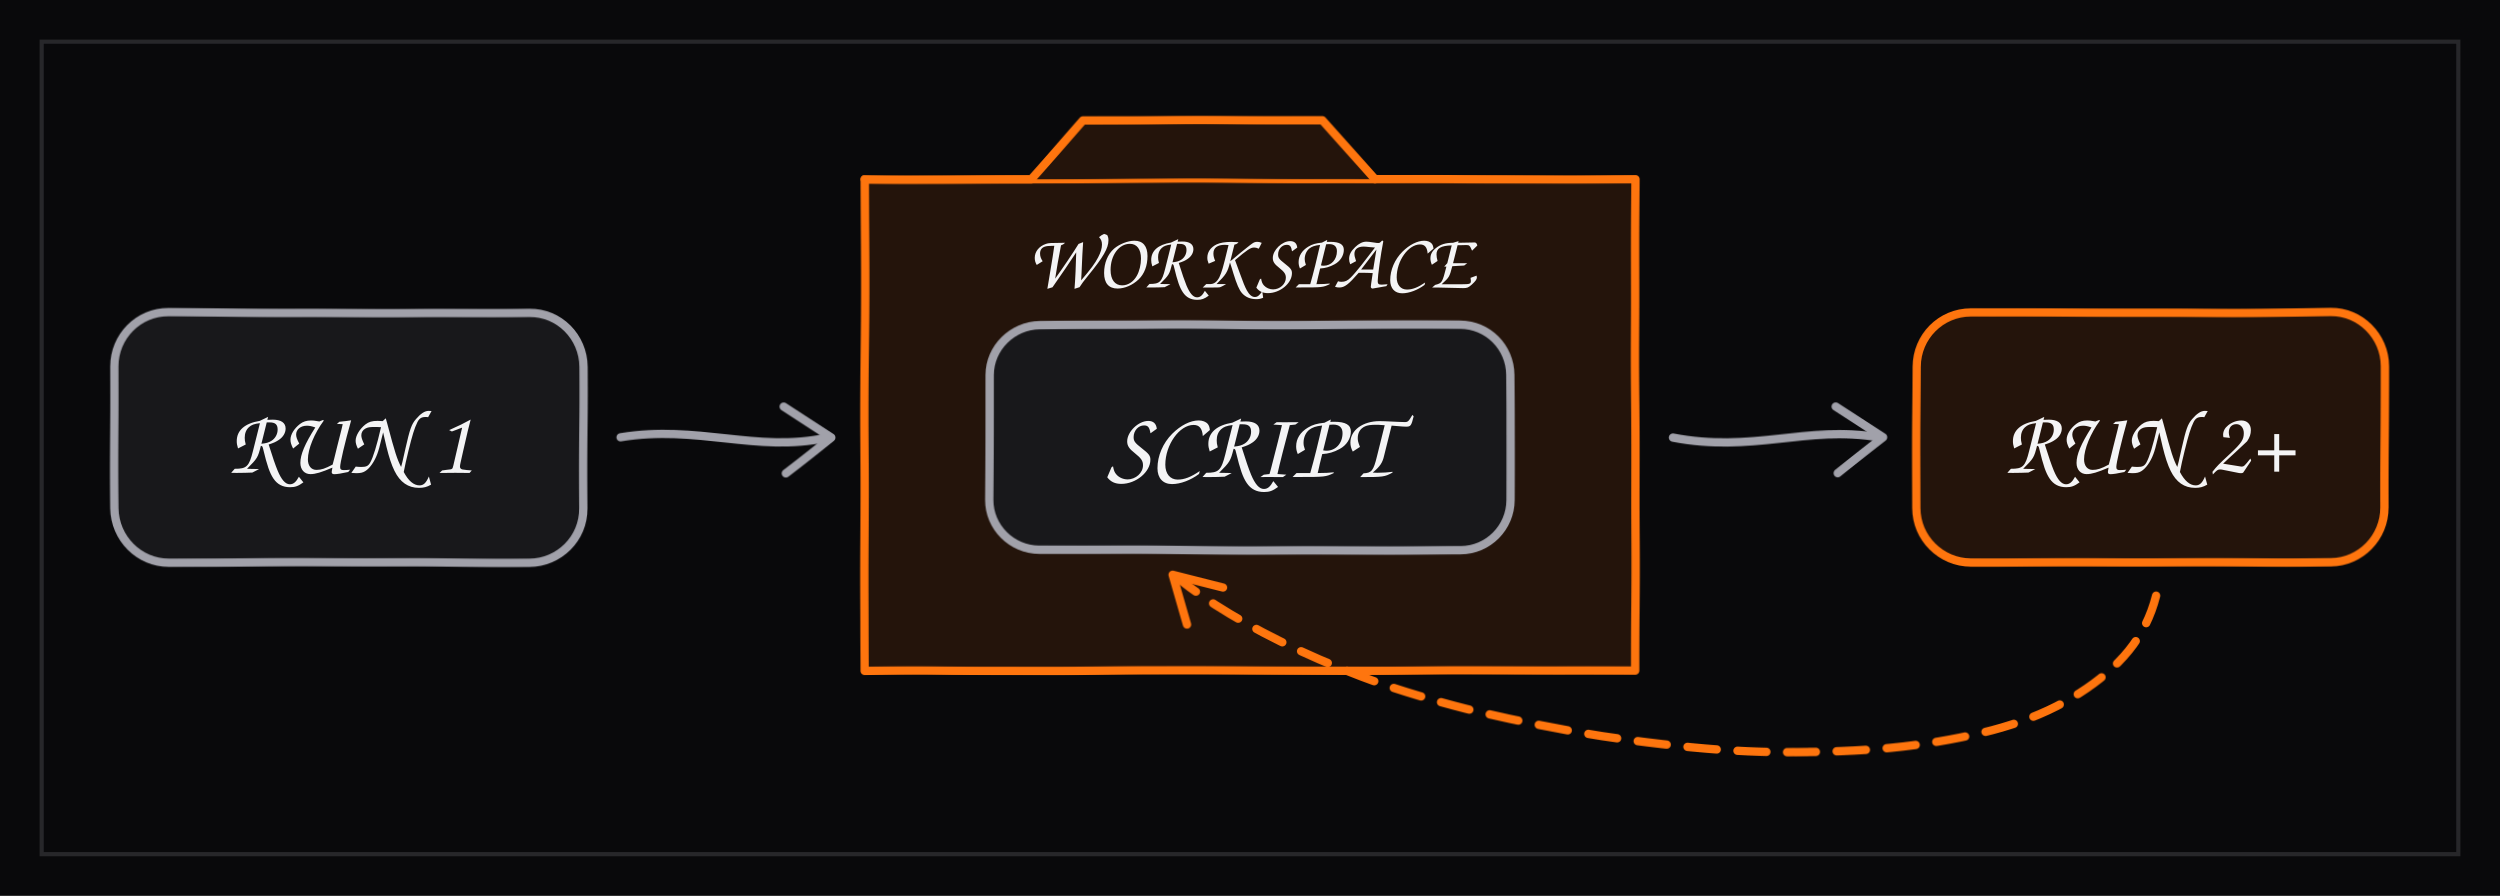
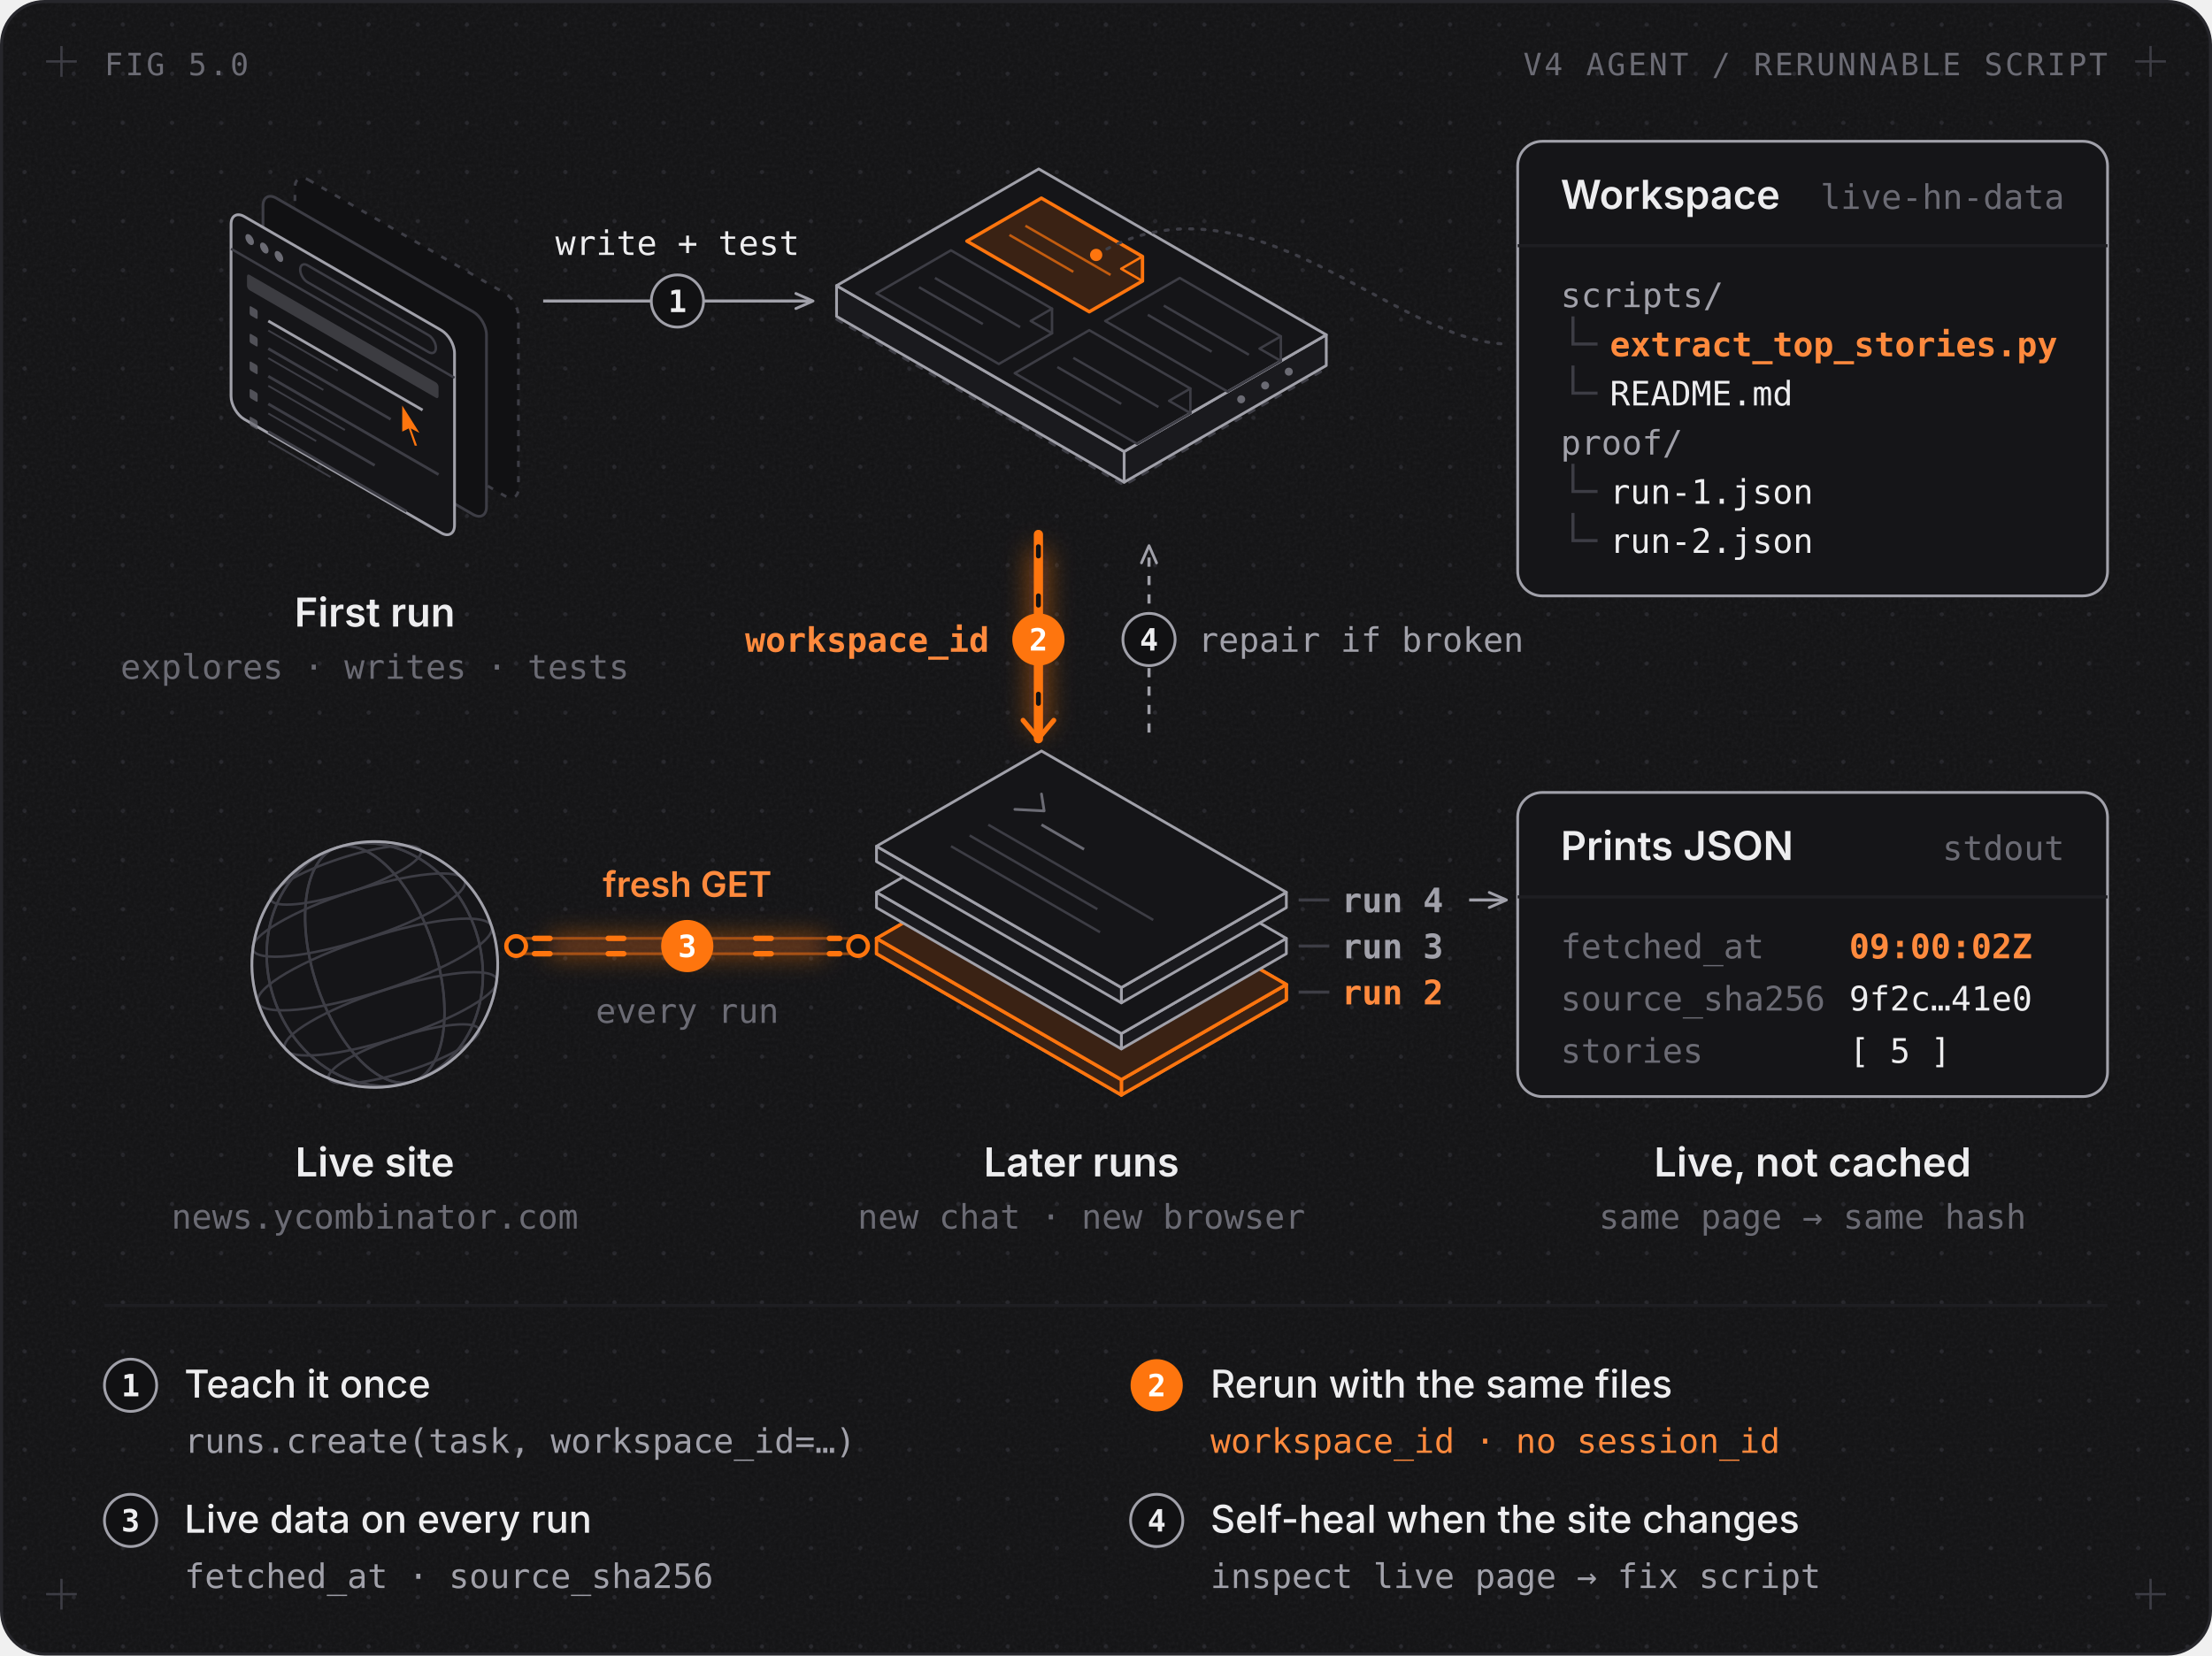
- <svg xmlns="http://www.w3.org/2000/svg" width="1200" height="430" viewBox="0 0 1200 430" role="img" aria-labelledby="title desc">
+ <svg xmlns="http://www.w3.org/2000/svg" viewBox="0 0 720 539" width="720" height="539" role="img" aria-labelledby="t d" fill="none">
+   <style>.s{font-family:Geist, Inter, -apple-system, BlinkMacSystemFont, 'Segoe UI', Helvetica, Arial, sans-serif}.m{font-family:'Geist Mono', ui-monospace, SFMono-Regular, Menlo, monospace}text{font-kerning:normal}@keyframes fr{to{stroke-dashoffset:-24}}@keyframes fl{to{stroke-dashoffset:24}}@keyframes fd{to{stroke-dashoffset:-16}}@keyframes cur{0%,100%{transform:translate(0,0)}35%,50%{transform:translate(-30px,9px)}75%{transform:translate(-14px,18px)}}@media (prefers-reduced-motion:no-preference){.pkr{animation:fr 1s linear infinite}.pkl{animation:fl 1.5s linear infinite}.pkd{animation:fd 1.2s linear infinite}.cur{animation:cur 6s ease-in-out infinite}}@keyframes spin{0%{transform:scaleX(0)}16.7%{transform:scaleX(.5)}33.3%{transform:scaleX(.866)}50%{transform:scaleX(1)}66.7%{transform:scaleX(.866)}83.3%{transform:scaleX(.5)}100%{transform:scaleX(0)}}.ma{display:none}@media (prefers-reduced-motion:no-preference){.ms{display:none}.ma{display:inline}.mer{transform-origin:122px 314px;animation:spin 18s linear infinite}}@keyframes pl0{0%,31.8%{fill-opacity:1;stroke-opacity:1}33.3%,100%{fill-opacity:0;stroke-opacity:0}}@keyframes v0{0%,31.8%{fill-opacity:1}33.3%,100%{fill-opacity:0}}@keyframes rl0{0%,0.0%{fill:#A1A1AA}1.5%,31.8%{fill:#FF8A3D}33.3%,100%{fill:#A1A1AA}}@media (prefers-reduced-motion:no-preference){.pl0{animation:pl0 7.5s linear infinite}.v0{animation:v0 7.5s linear infinite}.rl0{animation:rl0 7.5s linear infinite}}@keyframes pl1{0%,33.3%{fill-opacity:0;stroke-opacity:0}34.8%,65.2%{fill-opacity:1;stroke-opacity:1}66.7%,100%{fill-opacity:0;stroke-opacity:0}}@keyframes v1{0%,33.3%{fill-opacity:0}34.8%,65.2%{fill-opacity:1}66.7%,100%{fill-opacity:0}}@keyframes rl1{0%,33.3%{fill:#A1A1AA}34.8%,65.2%{fill:#FF8A3D}66.7%,100%{fill:#A1A1AA}}@media (prefers-reduced-motion:no-preference){.pl1{animation:pl1 7.5s linear infinite}.v1{animation:v1 7.5s linear infinite}.rl1{animation:rl1 7.5s linear infinite}}@keyframes pl2{0%,66.7%{fill-opacity:0;stroke-opacity:0}68.2%,98.5%{fill-opacity:1;stroke-opacity:1}100%{fill-opacity:0;stroke-opacity:0}}@keyframes v2{0%,66.7%{fill-opacity:0}68.2%,98.5%{fill-opacity:1}100%{fill-opacity:0}}@keyframes rl2{0%,66.7%{fill:#A1A1AA}68.2%,98.5%{fill:#FF8A3D}100.0%,100%{fill:#A1A1AA}}@media (prefers-reduced-motion:no-preference){.pl2{animation:pl2 7.5s linear infinite}.v2{animation:v2 7.5s linear infinite}.rl2{animation:rl2 7.5s linear infinite}}.rl0{fill:#FF8A3D}</style>
  <defs>
-     <filter id="rough">
-       <feTurbulence type="fractalNoise" baseFrequency=".01" numOctaves="2" seed="23" result="noise" />
-       <feDisplacementMap in="SourceGraphic" in2="noise" scale="1.4" />
+     <pattern id="dots" width="16" height="16" patternUnits="userSpaceOnUse">
+       <circle cx="8" cy="8" r="0.7" fill="#232328" />
+     </pattern>
+     <filter id="grain" x="0" y="0" width="100%" height="100%">
+       <feTurbulence type="fractalNoise" baseFrequency="0.9" numOctaves="2" seed="7" stitchTiles="stitch" />
+       <feColorMatrix values="0 0 0 0 0.5  0 0 0 0 0.5  0 0 0 0 0.5  0 0 0 0.07 0" />
+     </filter>
+     <clipPath id="card">
+       <rect x="0.5" y="0.5" width="719" height="538" rx="14" />
+     </clipPath>
+     <marker id="ah" viewBox="0 0 10 10" refX="8.5" refY="5" markerWidth="7" markerHeight="7" orient="auto-start-reverse">
+       <path d="M1 1.5 L9 5 L1 8.5" stroke="#A1A1AA" stroke-width="1.3" fill="none" stroke-linejoin="round" stroke-linecap="round" />
+     </marker>
+     <marker id="ao" viewBox="0 0 10 10" refX="8.5" refY="5" markerWidth="7" markerHeight="7" orient="auto-start-reverse">
+       <path d="M1 1.5 L9 5 L1 8.5" stroke="#FE750E" stroke-width="1.3" fill="none" stroke-linejoin="round" stroke-linecap="round" />
+     </marker>
+     <filter id="glow" filterUnits="userSpaceOnUse" x="0" y="0" width="720" height="539">
+       <feGaussianBlur stdDeviation="4" />
    </filter>
  </defs>
-   <rect width="1200" height="430" fill="#09090B" />
-   <rect x="20" y="20" width="1160" height="390" fill="none" stroke="#27272A" stroke-width="2" />
-   <g fill="none" stroke-linecap="round" stroke-linejoin="round" filter="url(#rough)">
-     <rect x="55" y="150" width="225" height="120" rx="26" fill="#18181B" stroke="#A1A1AA" stroke-width="4" />
-     <path d="M298 210 C335 204 362 217 397 210" stroke="#A1A1AA" stroke-width="4" />
-     <path d="M376 195 L399 210 L377 227" stroke="#A1A1AA" stroke-width="4" />
-     <path d="M415 86 L785 86 L785 322 L415 322 Z" fill="#24140B" stroke="#FE750E" stroke-width="4" />
-     <path d="M415 86 L495 86 L520 58 L635 58 L660 86" fill="#24140B" stroke="#FE750E" stroke-width="4" />
-     <rect x="475" y="156" width="250" height="108" rx="24" fill="#18181B" stroke="#A1A1AA" stroke-width="4" />
-     <path d="M803 210 C840 217 867 204 902 210" stroke="#A1A1AA" stroke-width="4" />
-     <path d="M881 195 L904 210 L882 227" stroke="#A1A1AA" stroke-width="4" />
-     <rect x="920" y="150" width="225" height="120" rx="26" fill="#24140B" stroke="#FE750E" stroke-width="4" />
-     <path d="M1035 286 C1015 364 870 379 710 342 C646 327 592 299 566 278" stroke="#FE750E" stroke-width="4" stroke-dasharray="14 10" />
-     <path d="M587 282 L563 276 L570 300" stroke="#FE750E" stroke-width="4" />
-   </g>
-   <g font-family="Virgil, Comic Sans MS, cursive" text-anchor="middle">
-     <text x="168" y="227" font-size="44" fill="#F4F4F5">RUN 1</text>
-     <text x="600" y="138" font-size="38" fill="#F4F4F5">WORKSPACE</text>
-     <text x="600" y="229" font-size="46" fill="#F4F4F5">SCRIPT</text>
-     <text x="1032" y="227" font-size="44" fill="#F4F4F5">RUN 2+</text>
-   </g>
+   <rect x="0.5" y="0.5" width="719" height="538" rx="14" fill="#111113" />
+   <g clip-path="url(#card)">
+     <rect width="720" height="539" fill="url(#dots)" />
+     <rect width="720" height="539" filter="url(#grain)" />
+   </g>
+   <rect x="0.5" y="0.5" width="719" height="538" rx="14" fill="none" stroke="#26262B" />
+   <path d="M15 20h10M20 15v10" stroke="#3D3D45" stroke-width="0.75" />
+   <path d="M695 20h10M700 15v10" stroke="#3D3D45" stroke-width="0.75" />
+   <path d="M15 519h10M20 514v10" stroke="#3D3D45" stroke-width="0.75" />
+   <path d="M695 519h10M700 514v10" stroke="#3D3D45" stroke-width="0.75" />
+   <text x="34.0" y="24.5" font-size="10" fill="#6B6B74" letter-spacing="0.08em" class="m">FIG 5.0</text>
+   <text x="686.0" y="24.5" font-size="10" fill="#6B6B74" text-anchor="end" letter-spacing="0.08em" class="m">V4 AGENT / RERUNNABLE SCRIPT</text>
+   <g transform="matrix(0.866,0.5,0,1,96.0,122.0)">
+     <rect x="0" y="-66" width="84" height="66" rx="5" fill="#111113" stroke="#3D3D45" stroke-width="0.9" stroke-dasharray="2 3" vector-effect="non-scaling-stroke" />
+   </g>
+   <g transform="matrix(0.866,0.5,0,1,85.6,128.0)">
+     <rect x="0" y="-66" width="84" height="66" rx="5" fill="#111113" stroke="#3D3D45" stroke-width="0.9" vector-effect="non-scaling-stroke" />
+   </g>
+   <g transform="matrix(0.866,0.5,0,1,75.2,134.0)">
+     <rect x="0" y="-66" width="84" height="66" rx="5" fill="#151518" stroke="#A1A1AA" stroke-width="0.9" vector-effect="non-scaling-stroke" />
+     <line x1="0" y1="-53" x2="84" y2="-53" stroke="#3D3D45" stroke-width="0.8" vector-effect="non-scaling-stroke" />
+     <circle cx="7.0" cy="-59.5" r="1.6" fill="#6B6B74" />
+     <circle cx="12.5" cy="-59.5" r="1.6" fill="#6B6B74" />
+     <circle cx="18.0" cy="-59.5" r="1.6" fill="#6B6B74" />
+     <rect x="26" y="-62" width="51" height="5.5" rx="2.75" stroke="#3D3D45" stroke-width="0.8" vector-effect="non-scaling-stroke" />
+     <rect x="6" y="-48" width="72" height="5" rx="1" fill="#6B6B74" fill-opacity=".45" />
+     <rect x="7" y="-38" width="3" height="3" rx=".5" fill="#6B6B74" fill-opacity=".7" />
+     <line x1="14" y1="-36.5" x2="72" y2="-36.5" stroke="#A1A1AA" stroke-width="0.9" vector-effect="non-scaling-stroke" />
+     <line x1="14" y1="-33.4" x2="40.1" y2="-33.4" stroke="#3D3D45" stroke-width="0.6" vector-effect="non-scaling-stroke" />
+     <rect x="7" y="-29" width="3" height="3" rx=".5" fill="#6B6B74" fill-opacity=".7" />
+     <line x1="14" y1="-27.5" x2="60" y2="-27.5" stroke="#3D3D45" stroke-width="0.9" vector-effect="non-scaling-stroke" />
+     <line x1="14" y1="-24.4" x2="34.7" y2="-24.4" stroke="#3D3D45" stroke-width="0.6" vector-effect="non-scaling-stroke" />
+     <rect x="7" y="-20" width="3" height="3" rx=".5" fill="#6B6B74" fill-opacity=".7" />
+     <line x1="14" y1="-18.5" x2="78" y2="-18.5" stroke="#3D3D45" stroke-width="0.9" vector-effect="non-scaling-stroke" />
+     <line x1="14" y1="-15.4" x2="42.8" y2="-15.4" stroke="#3D3D45" stroke-width="0.6" vector-effect="non-scaling-stroke" />
+     <rect x="7" y="-11" width="3" height="3" rx=".5" fill="#6B6B74" fill-opacity=".7" />
+     <line x1="14" y1="-9.5" x2="54" y2="-9.5" stroke="#3D3D45" stroke-width="0.9" vector-effect="non-scaling-stroke" />
+     <line x1="14" y1="-6.4" x2="32.0" y2="-6.4" stroke="#3D3D45" stroke-width="0.6" vector-effect="non-scaling-stroke" />
+     <rect x="7" y="-2" width="3" height="3" rx=".5" fill="#6B6B74" fill-opacity=".7" />
+     <line x1="14" y1="-0.5" x2="66" y2="-0.5" stroke="#3D3D45" stroke-width="0.9" vector-effect="non-scaling-stroke" />
+     <line x1="14" y1="2.6" x2="37.4" y2="2.6" stroke="#3D3D45" stroke-width="0.6" vector-effect="non-scaling-stroke" />
+     <path class="cur" d="M64 -35 l0 10 l2.6 -2.4 l2.2 4.4 l1.6 -0.8 l-2.2 -4.2 l3.6 -0.2z" fill="#FE750E" stroke="#151518" stroke-width="0.6" vector-effect="non-scaling-stroke" />
+   </g>
+   <polyline points="272.3,104.0 365.9,158.0 431.7,120.0" stroke="#3D3D45" stroke-width="0.8" stroke-dasharray="2 3" stroke-linejoin="round" stroke-linecap="round" />
+   <polygon points="431.7,109.0 365.9,147.0 365.9,157.0 431.7,119.0" fill="#1A1A1E" stroke="#A1A1AA" stroke-width="0.9" stroke-linejoin="round" stroke-linecap="round" />
+   <polygon points="272.3,93.0 365.9,147.0 365.9,157.0 272.3,103.0" fill="#1A1A1E" stroke="#A1A1AA" stroke-width="0.9" stroke-linejoin="round" stroke-linecap="round" />
+   <polygon points="338.1,55.0 431.7,109.0 365.9,147.0 272.3,93.0" fill="#151518" stroke="#A1A1AA" stroke-width="0.9" stroke-linejoin="round" stroke-linecap="round" />
+   <g transform="matrix(0.866,0.5,-0.866,0.5,338.1,55.0)">
+     <path d="M10 9 h38 l8 8 v20 h-46 z" stroke="#FE750E" stroke-width="1.1" fill="#3A2214" vector-effect="non-scaling-stroke" stroke-linejoin="round" stroke-linecap="round" />
+     <path d="M48 9 v8 h8" stroke="#FE750E" stroke-width=".8" vector-effect="non-scaling-stroke" stroke-linejoin="round" stroke-linecap="round" />
+     <line x1="16" y1="21" x2="48" y2="21" stroke="#FE750E" stroke-opacity="0.7" stroke-width=".8" vector-effect="non-scaling-stroke" />
+     <line x1="16" y1="27" x2="40" y2="27" stroke="#FE750E" stroke-opacity="0.7" stroke-width=".8" vector-effect="non-scaling-stroke" />
+     <path d="M62 9 h38 l8 8 v20 h-46 z" stroke="#3D3D45" stroke-width="0.8" vector-effect="non-scaling-stroke" stroke-linejoin="round" stroke-linecap="round" />
+     <path d="M100 9 v8 h8" stroke="#3D3D45" stroke-width=".8" vector-effect="non-scaling-stroke" stroke-linejoin="round" stroke-linecap="round" />
+     <line x1="68" y1="21" x2="100" y2="21" stroke="#3D3D45" stroke-opacity="1" stroke-width=".8" vector-effect="non-scaling-stroke" />
+     <line x1="68" y1="27" x2="92" y2="27" stroke="#3D3D45" stroke-opacity="1" stroke-width=".8" vector-effect="non-scaling-stroke" />
+     <path d="M10 43 h38 l8 8 v20 h-46 z" stroke="#3D3D45" stroke-width="0.8" vector-effect="non-scaling-stroke" stroke-linejoin="round" stroke-linecap="round" />
+     <path d="M48 43 v8 h8" stroke="#3D3D45" stroke-width=".8" vector-effect="non-scaling-stroke" stroke-linejoin="round" stroke-linecap="round" />
+     <line x1="16" y1="55" x2="48" y2="55" stroke="#3D3D45" stroke-opacity="1" stroke-width=".8" vector-effect="non-scaling-stroke" />
+     <line x1="16" y1="61" x2="40" y2="61" stroke="#3D3D45" stroke-opacity="1" stroke-width=".8" vector-effect="non-scaling-stroke" />
+     <path d="M62 43 h38 l8 8 v20 h-46 z" stroke="#3D3D45" stroke-width="0.8" vector-effect="non-scaling-stroke" stroke-linejoin="round" stroke-linecap="round" />
+     <path d="M100 43 v8 h8" stroke="#3D3D45" stroke-width=".8" vector-effect="non-scaling-stroke" stroke-linejoin="round" stroke-linecap="round" />
+     <line x1="68" y1="55" x2="100" y2="55" stroke="#3D3D45" stroke-opacity="1" stroke-width=".8" vector-effect="non-scaling-stroke" />
+     <line x1="68" y1="61" x2="92" y2="61" stroke="#3D3D45" stroke-opacity="1" stroke-width=".8" vector-effect="non-scaling-stroke" />
+   </g>
+   <circle cx="419.5" cy="121.0" r="1.3" fill="#6B6B74" />
+   <circle cx="411.8" cy="125.5" r="1.3" fill="#6B6B74" />
+   <circle cx="404.0" cy="130.0" r="1.3" fill="#6B6B74" />
+   <rect x="494" y="46" width="192" height="148" rx="8" fill="#151518" stroke="#A1A1AA" stroke-width="0.9" />
+   <text x="508.0" y="68.0" font-size="13" fill="#EDEDEF" font-weight="600" class="s">Workspace</text>
+   <text x="672.0" y="68.0" font-size="11" fill="#6B6B74" text-anchor="end" class="m">live-hn-data</text>
+   <line x1="494" y1="80" x2="686" y2="80" stroke="#1E1E22" stroke-width="1" />
+   <text x="508.0" y="100.0" font-size="11" fill="#A1A1AA" class="m">scripts/</text>
+   <text x="524.0" y="116.0" font-size="11" fill="#FF8A3D" font-weight="600" class="m">extract_top_stories.py</text>
+   <path d="M512 103 V112h8" stroke="#3D3D45" stroke-width="1" />
+   <text x="524.0" y="132.0" font-size="11" fill="#EDEDEF" class="m">README.md</text>
+   <path d="M512 119 V128h8" stroke="#3D3D45" stroke-width="1" />
+   <text x="508.0" y="148.0" font-size="11" fill="#A1A1AA" class="m">proof/</text>
+   <text x="524.0" y="164.0" font-size="11" fill="#EDEDEF" class="m">run-1.json</text>
+   <path d="M512 151 V160h8" stroke="#3D3D45" stroke-width="1" />
+   <text x="524.0" y="180.0" font-size="11" fill="#EDEDEF" class="m">run-2.json</text>
+   <path d="M512 167 V176h8" stroke="#3D3D45" stroke-width="1" />
+   <path d="M356.8 83.0 C406.8 53.0 454 112.0 491 112.0" stroke="#3D3D45" stroke-width="1" stroke-dasharray="1 3" stroke-linecap="round" />
+   <circle cx="356.8" cy="83.0" r="2" fill="#FE750E" />
+   <path d="M176.8 98.0 H264.3" stroke="#A1A1AA" stroke-width="1" marker-end="url(#ah)" />
+   <circle cx="220.5" cy="98.0" r="8.5" fill="#111113" stroke="#A1A1AA" stroke-width="0.9" />
+   <text x="220.5" y="101.6" font-size="10" fill="#EDEDEF" font-weight="600" text-anchor="middle" letter-spacing="0" class="m">1</text>
+   <text x="220.5" y="83.0" font-size="11" fill="#EDEDEF" text-anchor="middle" class="m">write + test</text>
+   <polygon points="418.7,320.5 365.0,351.5 365.0,356.5 418.7,325.5" fill="#1A1A1E" stroke="#A1A1AA" stroke-width="0.9" stroke-linejoin="round" stroke-linecap="round" />
+   <polygon points="285.3,305.5 365.0,351.5 365.0,356.5 285.3,310.5" fill="#1A1A1E" stroke="#A1A1AA" stroke-width="0.9" stroke-linejoin="round" stroke-linecap="round" />
+   <polygon points="339.0,274.5 418.7,320.5 365.0,351.5 285.3,305.5" fill="#151518" stroke="#A1A1AA" stroke-width="0.9" stroke-linejoin="round" stroke-linecap="round" />
+   <g class="pl0" fill="#3A2214" stroke="#FE750E" stroke-width="1.1" stroke-linejoin="round" stroke-linecap="round" fill-opacity="1" stroke-opacity="1">
+     <polygon points="418.7,320.5 365.0,351.5 365.0,356.5 418.7,325.5" />
+     <polygon points="285.3,305.5 365.0,351.5 365.0,356.5 285.3,310.5" />
+     <polygon points="339.0,274.5 418.7,320.5 365.0,351.5 285.3,305.5" />
+   </g>
+   <g transform="matrix(0.866,0.5,-0.866,0.5,339.0,274.5)">
+     <path d="M14 14 l6 5 l-6 5" stroke="#6B6B74" stroke-width=".9" vector-effect="non-scaling-stroke" stroke-linejoin="round" stroke-linecap="round" />
+     <line x1="24" y1="24" x2="40" y2="24" stroke="#6B6B74" stroke-width=".9" vector-effect="non-scaling-stroke" />
+     <line x1="14" y1="34" x2="76" y2="34" stroke="#3D3D45" stroke-width=".8" vector-effect="non-scaling-stroke" />
+     <line x1="14" y1="41" x2="62" y2="41" stroke="#3D3D45" stroke-width=".8" vector-effect="non-scaling-stroke" />
+     <line x1="14" y1="48" x2="70" y2="48" stroke="#3D3D45" stroke-width=".8" vector-effect="non-scaling-stroke" />
+   </g>
+   <polygon points="418.7,305.5 365.0,336.5 365.0,341.5 418.7,310.5" fill="#1A1A1E" stroke="#A1A1AA" stroke-width="0.9" stroke-linejoin="round" stroke-linecap="round" />
+   <polygon points="285.3,290.5 365.0,336.5 365.0,341.5 285.3,295.5" fill="#1A1A1E" stroke="#A1A1AA" stroke-width="0.9" stroke-linejoin="round" stroke-linecap="round" />
+   <polygon points="339.0,259.5 418.7,305.5 365.0,336.5 285.3,290.5" fill="#151518" stroke="#A1A1AA" stroke-width="0.9" stroke-linejoin="round" stroke-linecap="round" />
+   <g class="pl1" fill="#3A2214" stroke="#FE750E" stroke-width="1.1" stroke-linejoin="round" stroke-linecap="round" fill-opacity="0" stroke-opacity="0">
+     <polygon points="418.7,305.5 365.0,336.5 365.0,341.5 418.7,310.5" />
+     <polygon points="285.3,290.5 365.0,336.5 365.0,341.5 285.3,295.5" />
+     <polygon points="339.0,259.5 418.7,305.5 365.0,336.5 285.3,290.5" />
+   </g>
+   <g transform="matrix(0.866,0.5,-0.866,0.5,339.0,259.5)">
+     <path d="M14 14 l6 5 l-6 5" stroke="#6B6B74" stroke-width=".9" vector-effect="non-scaling-stroke" stroke-linejoin="round" stroke-linecap="round" />
+     <line x1="24" y1="24" x2="40" y2="24" stroke="#6B6B74" stroke-width=".9" vector-effect="non-scaling-stroke" />
+     <line x1="14" y1="34" x2="76" y2="34" stroke="#3D3D45" stroke-width=".8" vector-effect="non-scaling-stroke" />
+     <line x1="14" y1="41" x2="62" y2="41" stroke="#3D3D45" stroke-width=".8" vector-effect="non-scaling-stroke" />
+     <line x1="14" y1="48" x2="70" y2="48" stroke="#3D3D45" stroke-width=".8" vector-effect="non-scaling-stroke" />
+   </g>
+   <polygon points="418.7,290.5 365.0,321.5 365.0,326.5 418.7,295.5" fill="#1A1A1E" stroke="#A1A1AA" stroke-width="0.9" stroke-linejoin="round" stroke-linecap="round" />
+   <polygon points="285.3,275.5 365.0,321.5 365.0,326.5 285.3,280.5" fill="#1A1A1E" stroke="#A1A1AA" stroke-width="0.9" stroke-linejoin="round" stroke-linecap="round" />
+   <polygon points="339.0,244.5 418.7,290.5 365.0,321.5 285.3,275.5" fill="#151518" stroke="#A1A1AA" stroke-width="0.9" stroke-linejoin="round" stroke-linecap="round" />
+   <g class="pl2" fill="#3A2214" stroke="#FE750E" stroke-width="1.1" stroke-linejoin="round" stroke-linecap="round" fill-opacity="0" stroke-opacity="0">
+     <polygon points="418.7,290.5 365.0,321.5 365.0,326.5 418.7,295.5" />
+     <polygon points="285.3,275.5 365.0,321.5 365.0,326.5 285.3,280.5" />
+     <polygon points="339.0,244.5 418.7,290.5 365.0,321.5 285.3,275.5" />
+   </g>
+   <g transform="matrix(0.866,0.5,-0.866,0.5,339.0,244.5)">
+     <path d="M14 14 l6 5 l-6 5" stroke="#6B6B74" stroke-width=".9" vector-effect="non-scaling-stroke" stroke-linejoin="round" stroke-linecap="round" />
+     <line x1="24" y1="24" x2="40" y2="24" stroke="#6B6B74" stroke-width=".9" vector-effect="non-scaling-stroke" />
+     <line x1="14" y1="34" x2="76" y2="34" stroke="#3D3D45" stroke-width=".8" vector-effect="non-scaling-stroke" />
+     <line x1="14" y1="41" x2="62" y2="41" stroke="#3D3D45" stroke-width=".8" vector-effect="non-scaling-stroke" />
+     <line x1="14" y1="48" x2="70" y2="48" stroke="#3D3D45" stroke-width=".8" vector-effect="non-scaling-stroke" />
+   </g>
+   <path d="M422.7 323.0 h10" stroke="#3D3D45" stroke-width="1" />
+   <text x="436.7" y="327.0" font-size="11" fill="#A1A1AA" font-weight="600" class="m rl0">run 2</text>
+   <path d="M422.7 308.0 h10" stroke="#3D3D45" stroke-width="1" />
+   <text x="436.7" y="312.0" font-size="11" fill="#A1A1AA" font-weight="600" class="m rl1">run 3</text>
+   <path d="M422.7 293.0 h10" stroke="#3D3D45" stroke-width="1" />
+   <text x="436.7" y="297.0" font-size="11" fill="#A1A1AA" font-weight="600" class="m rl2">run 4</text>
+   <rect x="335" y="178.0" width="6" height="60.5" rx="3" fill="#FE750E" fill-opacity="0.5" filter="url(#glow)" />
+   <path d="M338 174.0 V240.5" stroke="#FE750E" stroke-width="3" stroke-linecap="round" />
+   <path d="M333 234.5 l5 6 l5 -6" stroke="#FE750E" stroke-width="1.6" stroke-linejoin="round" stroke-linecap="round" />
+   <path class="pkd" d="M338 178.0 V232.5" stroke="#111113" stroke-width="1.6" stroke-dasharray="3 13" stroke-linecap="round" />
+   <circle cx="338.0" cy="208.2" r="8.5" fill="#FE750E" />
+   <text x="338.0" y="211.8" font-size="10" fill="#FFFFFF" font-weight="600" text-anchor="middle" letter-spacing="0" class="m">2</text>
+   <text x="322.0" y="212.2" font-size="11" fill="#FF8A3D" font-weight="600" text-anchor="end" class="m">workspace_id</text>
+   <path d="M374 238.5 V178.0" stroke="#A1A1AA" stroke-width="1" stroke-dasharray="3 3" marker-end="url(#ah)" />
+   <circle cx="374.0" cy="208.2" r="8.5" fill="#111113" stroke="#A1A1AA" stroke-width="0.9" />
+   <text x="374.0" y="211.8" font-size="10" fill="#EDEDEF" font-weight="600" text-anchor="middle" letter-spacing="0" class="m">4</text>
+   <text x="390.0" y="212.2" font-size="11" fill="#A1A1AA" class="m">repair if broken</text>
+   <g transform="rotate(-18 122 314)">
+     <circle cx="122" cy="314" r="40" fill="#151518" />
+     <ellipse cx="122" cy="344.6" rx="25.7" ry="5.7" stroke="#3D3D45" stroke-width="0.8" />
+     <ellipse cx="122" cy="330.9" rx="36.3" ry="8.0" stroke="#3D3D45" stroke-width="0.8" />
+     <ellipse cx="122" cy="314.0" rx="40.0" ry="8.8" stroke="#3D3D45" stroke-width="0.8" />
+     <ellipse cx="122" cy="297.1" rx="36.3" ry="8.0" stroke="#3D3D45" stroke-width="0.8" />
+     <ellipse cx="122" cy="283.4" rx="25.7" ry="5.7" stroke="#3D3D45" stroke-width="0.8" />
+     <g class="ms">
+       <ellipse cx="122" cy="314" rx="40" ry="40" transform="matrix(0.000,0,0,1,122.00,0)" stroke="#3D3D45" stroke-width="0.8" vector-effect="non-scaling-stroke" />
+       <ellipse cx="122" cy="314" rx="40" ry="40" transform="matrix(0.500,0,0,1,61.00,0)" stroke="#3D3D45" stroke-width="0.8" vector-effect="non-scaling-stroke" />
+       <ellipse cx="122" cy="314" rx="40" ry="40" transform="matrix(0.866,0,0,1,16.34,0)" stroke="#3D3D45" stroke-width="0.8" vector-effect="non-scaling-stroke" />
+       <ellipse cx="122" cy="314" rx="40" ry="40" transform="matrix(1.000,0,0,1,0.00,0)" stroke="#3D3D45" stroke-width="0.8" vector-effect="non-scaling-stroke" />
+       <ellipse cx="122" cy="314" rx="40" ry="40" transform="matrix(0.866,0,0,1,16.34,0)" stroke="#3D3D45" stroke-width="0.8" vector-effect="non-scaling-stroke" />
+       <ellipse cx="122" cy="314" rx="40" ry="40" transform="matrix(0.500,0,0,1,61.00,0)" stroke="#3D3D45" stroke-width="0.8" vector-effect="non-scaling-stroke" />
+     </g>
+     <g class="ma">
+       <g class="mer" style="animation-delay:0s">
+         <ellipse cx="122" cy="314" rx="40" ry="40" stroke="#3D3D45" stroke-width="0.8" vector-effect="non-scaling-stroke" />
+       </g>
+       <g class="mer" style="animation-delay:-3s">
+         <ellipse cx="122" cy="314" rx="40" ry="40" stroke="#3D3D45" stroke-width="0.8" vector-effect="non-scaling-stroke" />
+       </g>
+       <g class="mer" style="animation-delay:-6s">
+         <ellipse cx="122" cy="314" rx="40" ry="40" stroke="#3D3D45" stroke-width="0.8" vector-effect="non-scaling-stroke" />
+       </g>
+       <g class="mer" style="animation-delay:-9s">
+         <ellipse cx="122" cy="314" rx="40" ry="40" stroke="#3D3D45" stroke-width="0.8" vector-effect="non-scaling-stroke" />
+       </g>
+       <g class="mer" style="animation-delay:-12s">
+         <ellipse cx="122" cy="314" rx="40" ry="40" stroke="#3D3D45" stroke-width="0.8" vector-effect="non-scaling-stroke" />
+       </g>
+       <g class="mer" style="animation-delay:-15s">
+         <ellipse cx="122" cy="314" rx="40" ry="40" stroke="#3D3D45" stroke-width="0.8" vector-effect="non-scaling-stroke" />
+       </g>
+     </g>
+     <circle cx="122" cy="314" r="40" stroke="#A1A1AA" stroke-width="0.9" />
+   </g>
+   <rect x="178.0" y="305.0" width="91.3" height="6" rx="3" fill="#FE750E" fill-opacity="0.5" filter="url(#glow)" />
+   <line x1="168.0" y1="305.5" x2="279.3" y2="305.5" stroke="#FE750E" stroke-width="0.9" stroke-opacity=".5" />
+   <line class="pkr" x1="174.0" y1="305.5" x2="273.3" y2="305.5" stroke="#FE750E" stroke-width="1.8" stroke-linecap="round" stroke-dasharray="5 19" />
+   <line x1="168.0" y1="310.5" x2="279.3" y2="310.5" stroke="#FE750E" stroke-width="0.9" stroke-opacity=".5" />
+   <line class="pkl" x1="174.0" y1="310.5" x2="273.3" y2="310.5" stroke="#FE750E" stroke-width="1.8" stroke-linecap="round" stroke-dasharray="5 19" />
+   <circle cx="168.0" cy="308.0" r="3.2" fill="#111113" stroke="#FE750E" stroke-width="1.4" />
+   <circle cx="279.3" cy="308.0" r="3.2" fill="#111113" stroke="#FE750E" stroke-width="1.4" />
+   <circle cx="223.7" cy="308.0" r="8.5" fill="#FE750E" />
+   <text x="223.7" y="311.6" font-size="10" fill="#FFFFFF" font-weight="600" text-anchor="middle" letter-spacing="0" class="m">3</text>
+   <text x="223.7" y="292.0" font-size="11.5" fill="#FF8A3D" font-weight="600" text-anchor="middle" class="s">fresh GET</text>
+   <text x="223.7" y="333.0" font-size="11" fill="#6B6B74" text-anchor="middle" class="m">every run</text>
+   <rect x="494" y="258" width="192" height="99" rx="8" fill="#151518" stroke="#A1A1AA" stroke-width="0.9" />
+   <text x="508.0" y="280.0" font-size="13" fill="#EDEDEF" font-weight="600" class="s">Prints JSON</text>
+   <text x="672.0" y="280.0" font-size="11" fill="#6B6B74" text-anchor="end" class="m">stdout</text>
+   <line x1="494" y1="292" x2="686" y2="292" stroke="#1E1E22" stroke-width="1" />
+   <text x="508.0" y="312.0" font-size="11" fill="#6B6B74" class="m">fetched_at</text>
+   <text x="601.9" y="312.0" font-size="11" fill="#FF8A3D" font-weight="600" class="m v0" fill-opacity="1">09:00:02Z</text>
+   <text x="601.9" y="312.0" font-size="11" fill="#FF8A3D" font-weight="600" class="m v1" fill-opacity="0">10:00:01Z</text>
+   <text x="601.9" y="312.0" font-size="11" fill="#FF8A3D" font-weight="600" class="m v2" fill-opacity="0">11:00:03Z</text>
+   <text x="508.0" y="329.0" font-size="11" fill="#6B6B74" class="m">source_sha256</text>
+   <text x="601.9" y="329.0" font-size="11" fill="#EDEDEF" class="m v0" fill-opacity="1">9f2c…41e0</text>
+   <text x="601.9" y="329.0" font-size="11" fill="#EDEDEF" class="m v1" fill-opacity="0">9f2c…41e0</text>
+   <text x="601.9" y="329.0" font-size="11" fill="#EDEDEF" class="m v2" fill-opacity="0">3b71…c08a</text>
+   <text x="508.0" y="346.0" font-size="11" fill="#6B6B74" class="m">stories</text>
+   <text x="601.9" y="346.0" font-size="11" fill="#EDEDEF" class="m">[ 5 ]</text>
+   <path d="M478.2 293.0 H490" stroke="#A1A1AA" stroke-width="1" marker-end="url(#ah)" />
+   <text x="122.0" y="204.0" font-size="13" fill="#EDEDEF" font-weight="600" text-anchor="middle" class="s">First run</text>
+   <text x="122.0" y="221.0" font-size="11" fill="#6B6B74" text-anchor="middle" class="m">explores · writes · tests</text>
+   <text x="122.0" y="383.0" font-size="13" fill="#EDEDEF" font-weight="600" text-anchor="middle" class="s">Live site</text>
+   <text x="122.0" y="400.0" font-size="11" fill="#6B6B74" text-anchor="middle" class="m">news.ycombinator.com</text>
+   <text x="352.0" y="383.0" font-size="13" fill="#EDEDEF" font-weight="600" text-anchor="middle" class="s">Later runs</text>
+   <text x="352.0" y="400.0" font-size="11" fill="#6B6B74" text-anchor="middle" class="m">new chat · new browser</text>
+   <text x="590.0" y="383.0" font-size="13" fill="#EDEDEF" font-weight="600" text-anchor="middle" class="s">Live, not cached</text>
+   <text x="590.0" y="400.0" font-size="11" fill="#6B6B74" text-anchor="middle" class="m">same page → same hash</text>
+   <line x1="34" y1="425" x2="686" y2="425" stroke="#1E1E22" stroke-width="1" />
+   <circle cx="42.5" cy="451.0" r="8.5" fill="#111113" stroke="#A1A1AA" stroke-width="0.9" />
+   <text x="42.5" y="454.6" font-size="10" fill="#EDEDEF" font-weight="600" text-anchor="middle" letter-spacing="0" class="m">1</text>
+   <text x="60.0" y="455.0" font-size="12.5" fill="#EDEDEF" font-weight="500" class="s">Teach it once</text>
+   <text x="60.0" y="473.0" font-size="11" fill="#A1A1AA" class="m">runs.create(task, workspace_id=…)</text>
+   <circle cx="376.5" cy="451.0" r="8.5" fill="#FE750E" />
+   <text x="376.5" y="454.6" font-size="10" fill="#FFFFFF" font-weight="600" text-anchor="middle" letter-spacing="0" class="m">2</text>
+   <text x="394.0" y="455.0" font-size="12.5" fill="#EDEDEF" font-weight="500" class="s">Rerun with the same files</text>
+   <text x="394.0" y="473.0" font-size="11" fill="#FF8A3D" class="m">workspace_id · no session_id</text>
+   <circle cx="42.5" cy="495.0" r="8.5" fill="#111113" stroke="#A1A1AA" stroke-width="0.9" />
+   <text x="42.5" y="498.6" font-size="10" fill="#EDEDEF" font-weight="600" text-anchor="middle" letter-spacing="0" class="m">3</text>
+   <text x="60.0" y="499.0" font-size="12.5" fill="#EDEDEF" font-weight="500" class="s">Live data on every run</text>
+   <text x="60.0" y="517.0" font-size="11" fill="#A1A1AA" class="m">fetched_at · source_sha256</text>
+   <circle cx="376.5" cy="495.0" r="8.5" fill="#111113" stroke="#A1A1AA" stroke-width="0.9" />
+   <text x="376.5" y="498.6" font-size="10" fill="#EDEDEF" font-weight="600" text-anchor="middle" letter-spacing="0" class="m">4</text>
+   <text x="394.0" y="499.0" font-size="12.5" fill="#EDEDEF" font-weight="500" class="s">Self-heal when the site changes</text>
+   <text x="394.0" y="517.0" font-size="11" fill="#A1A1AA" class="m">inspect live page → fix script</text>
</svg>
